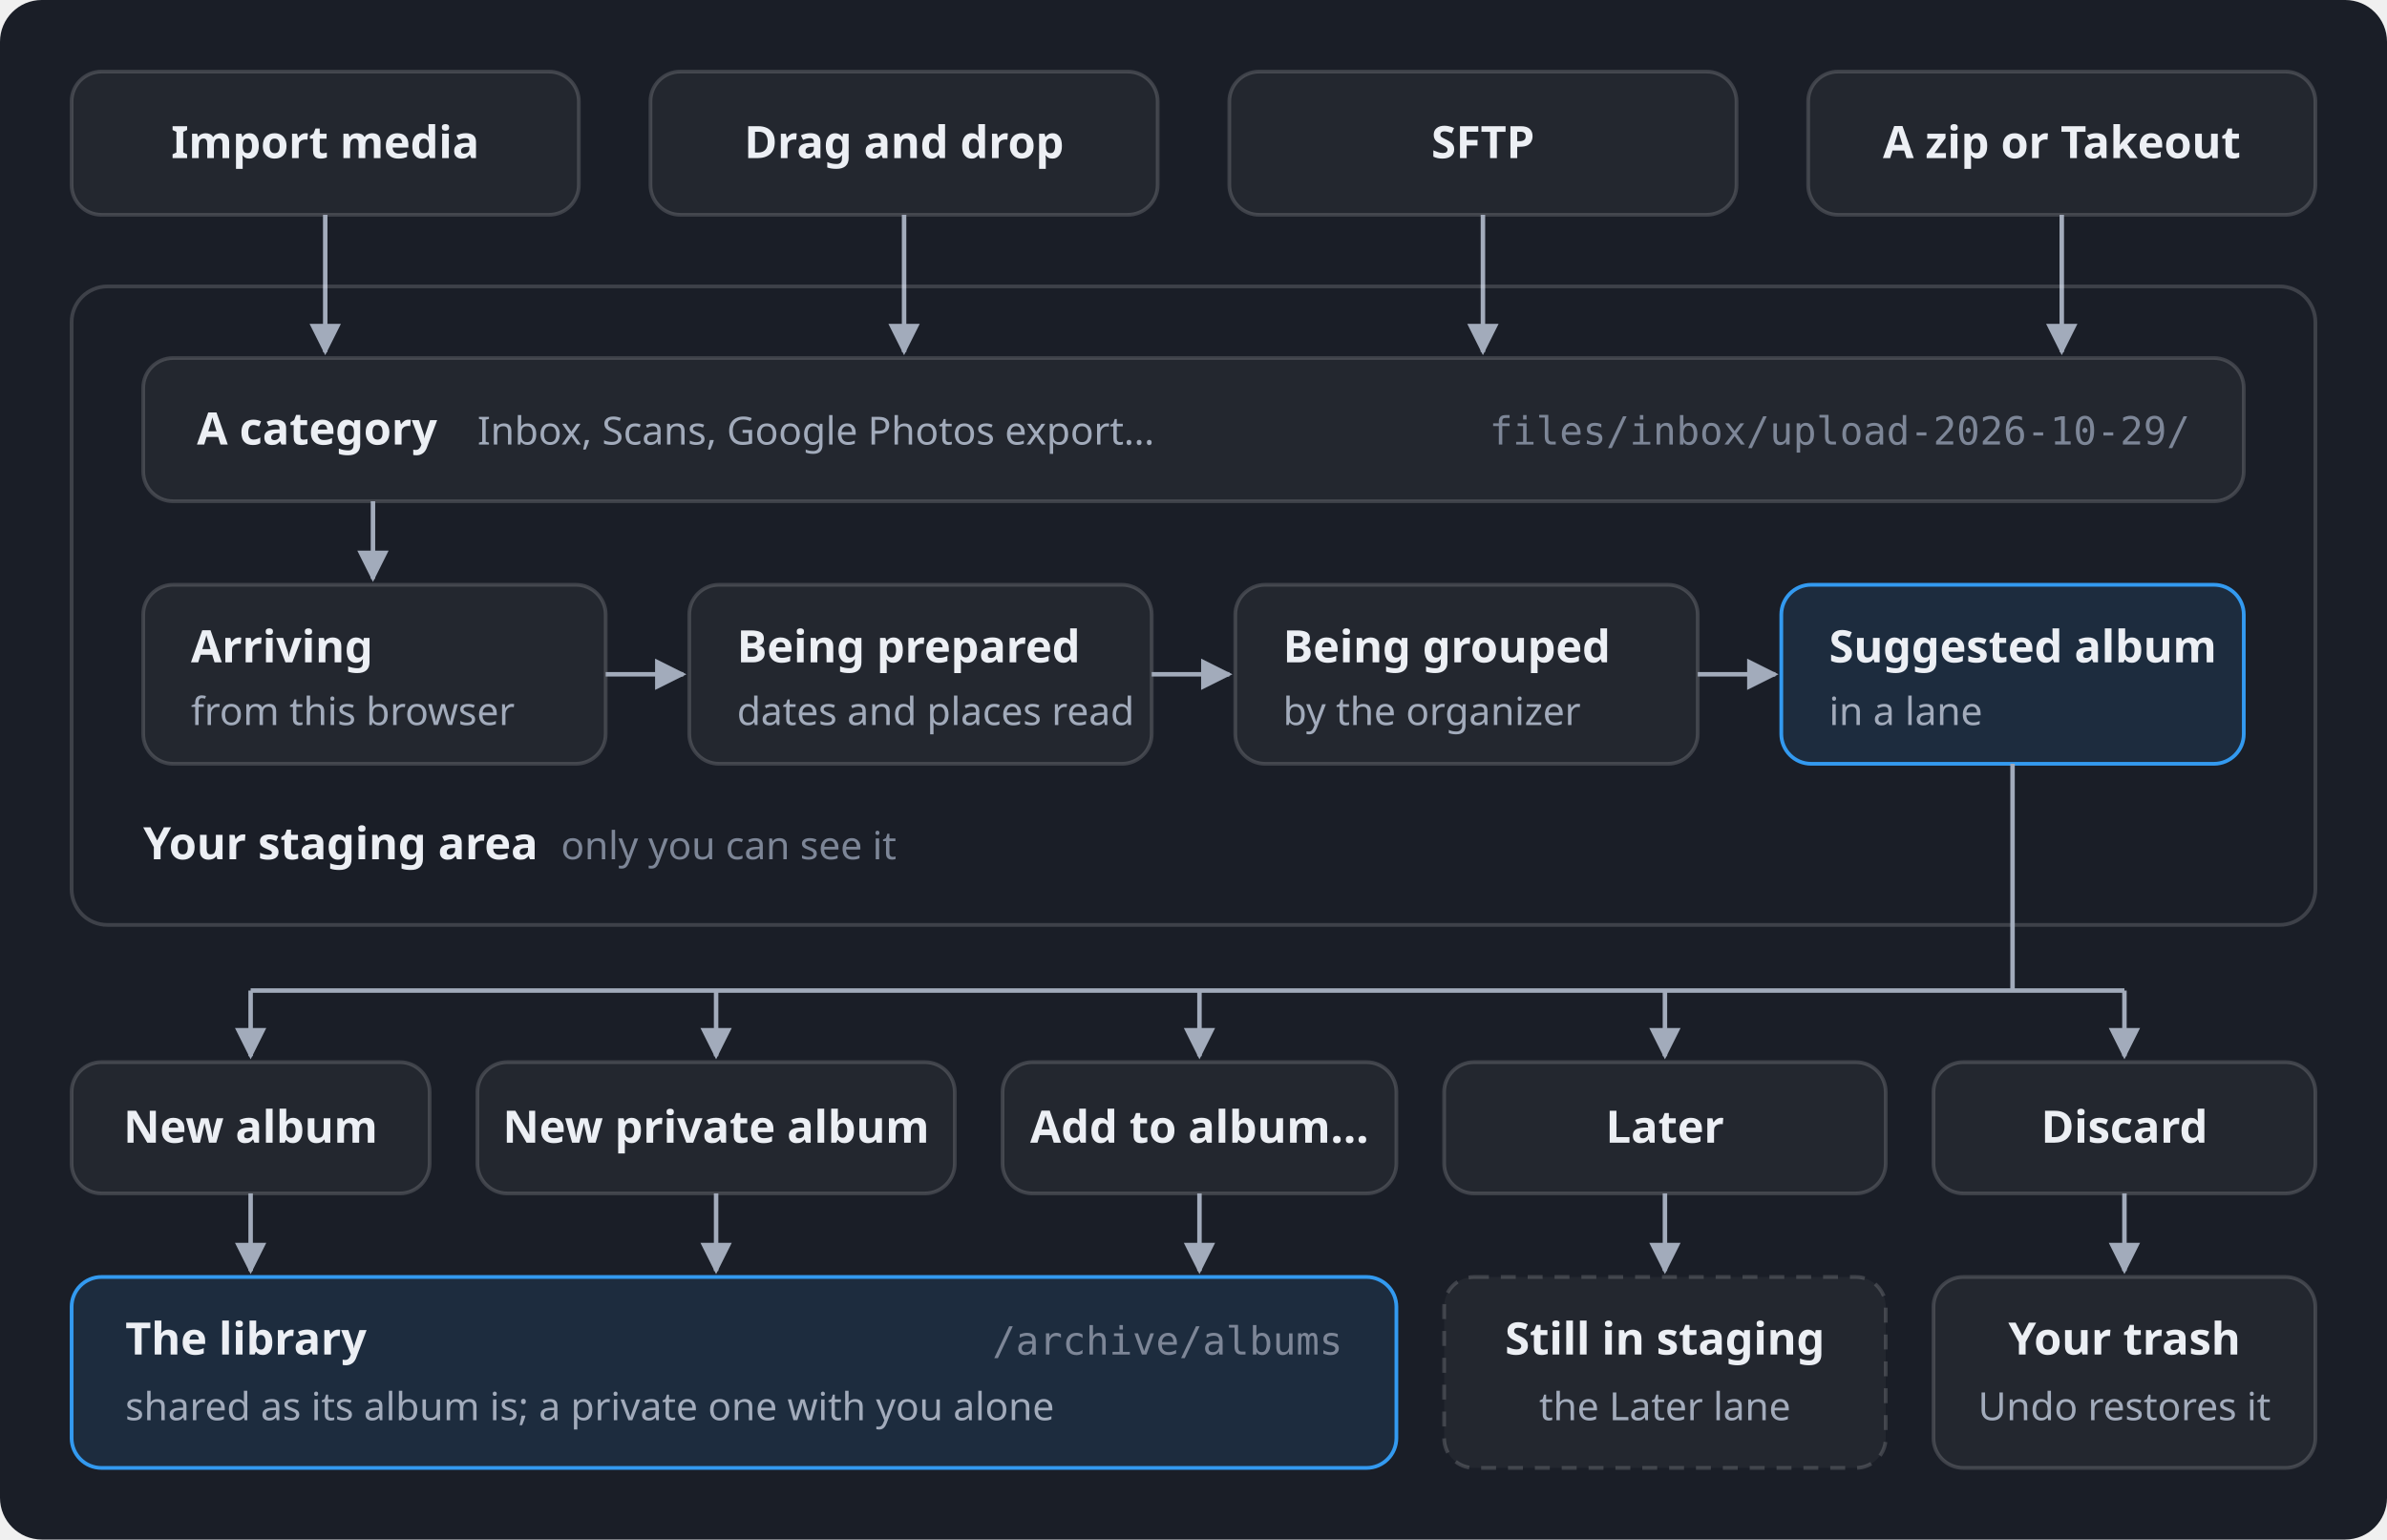
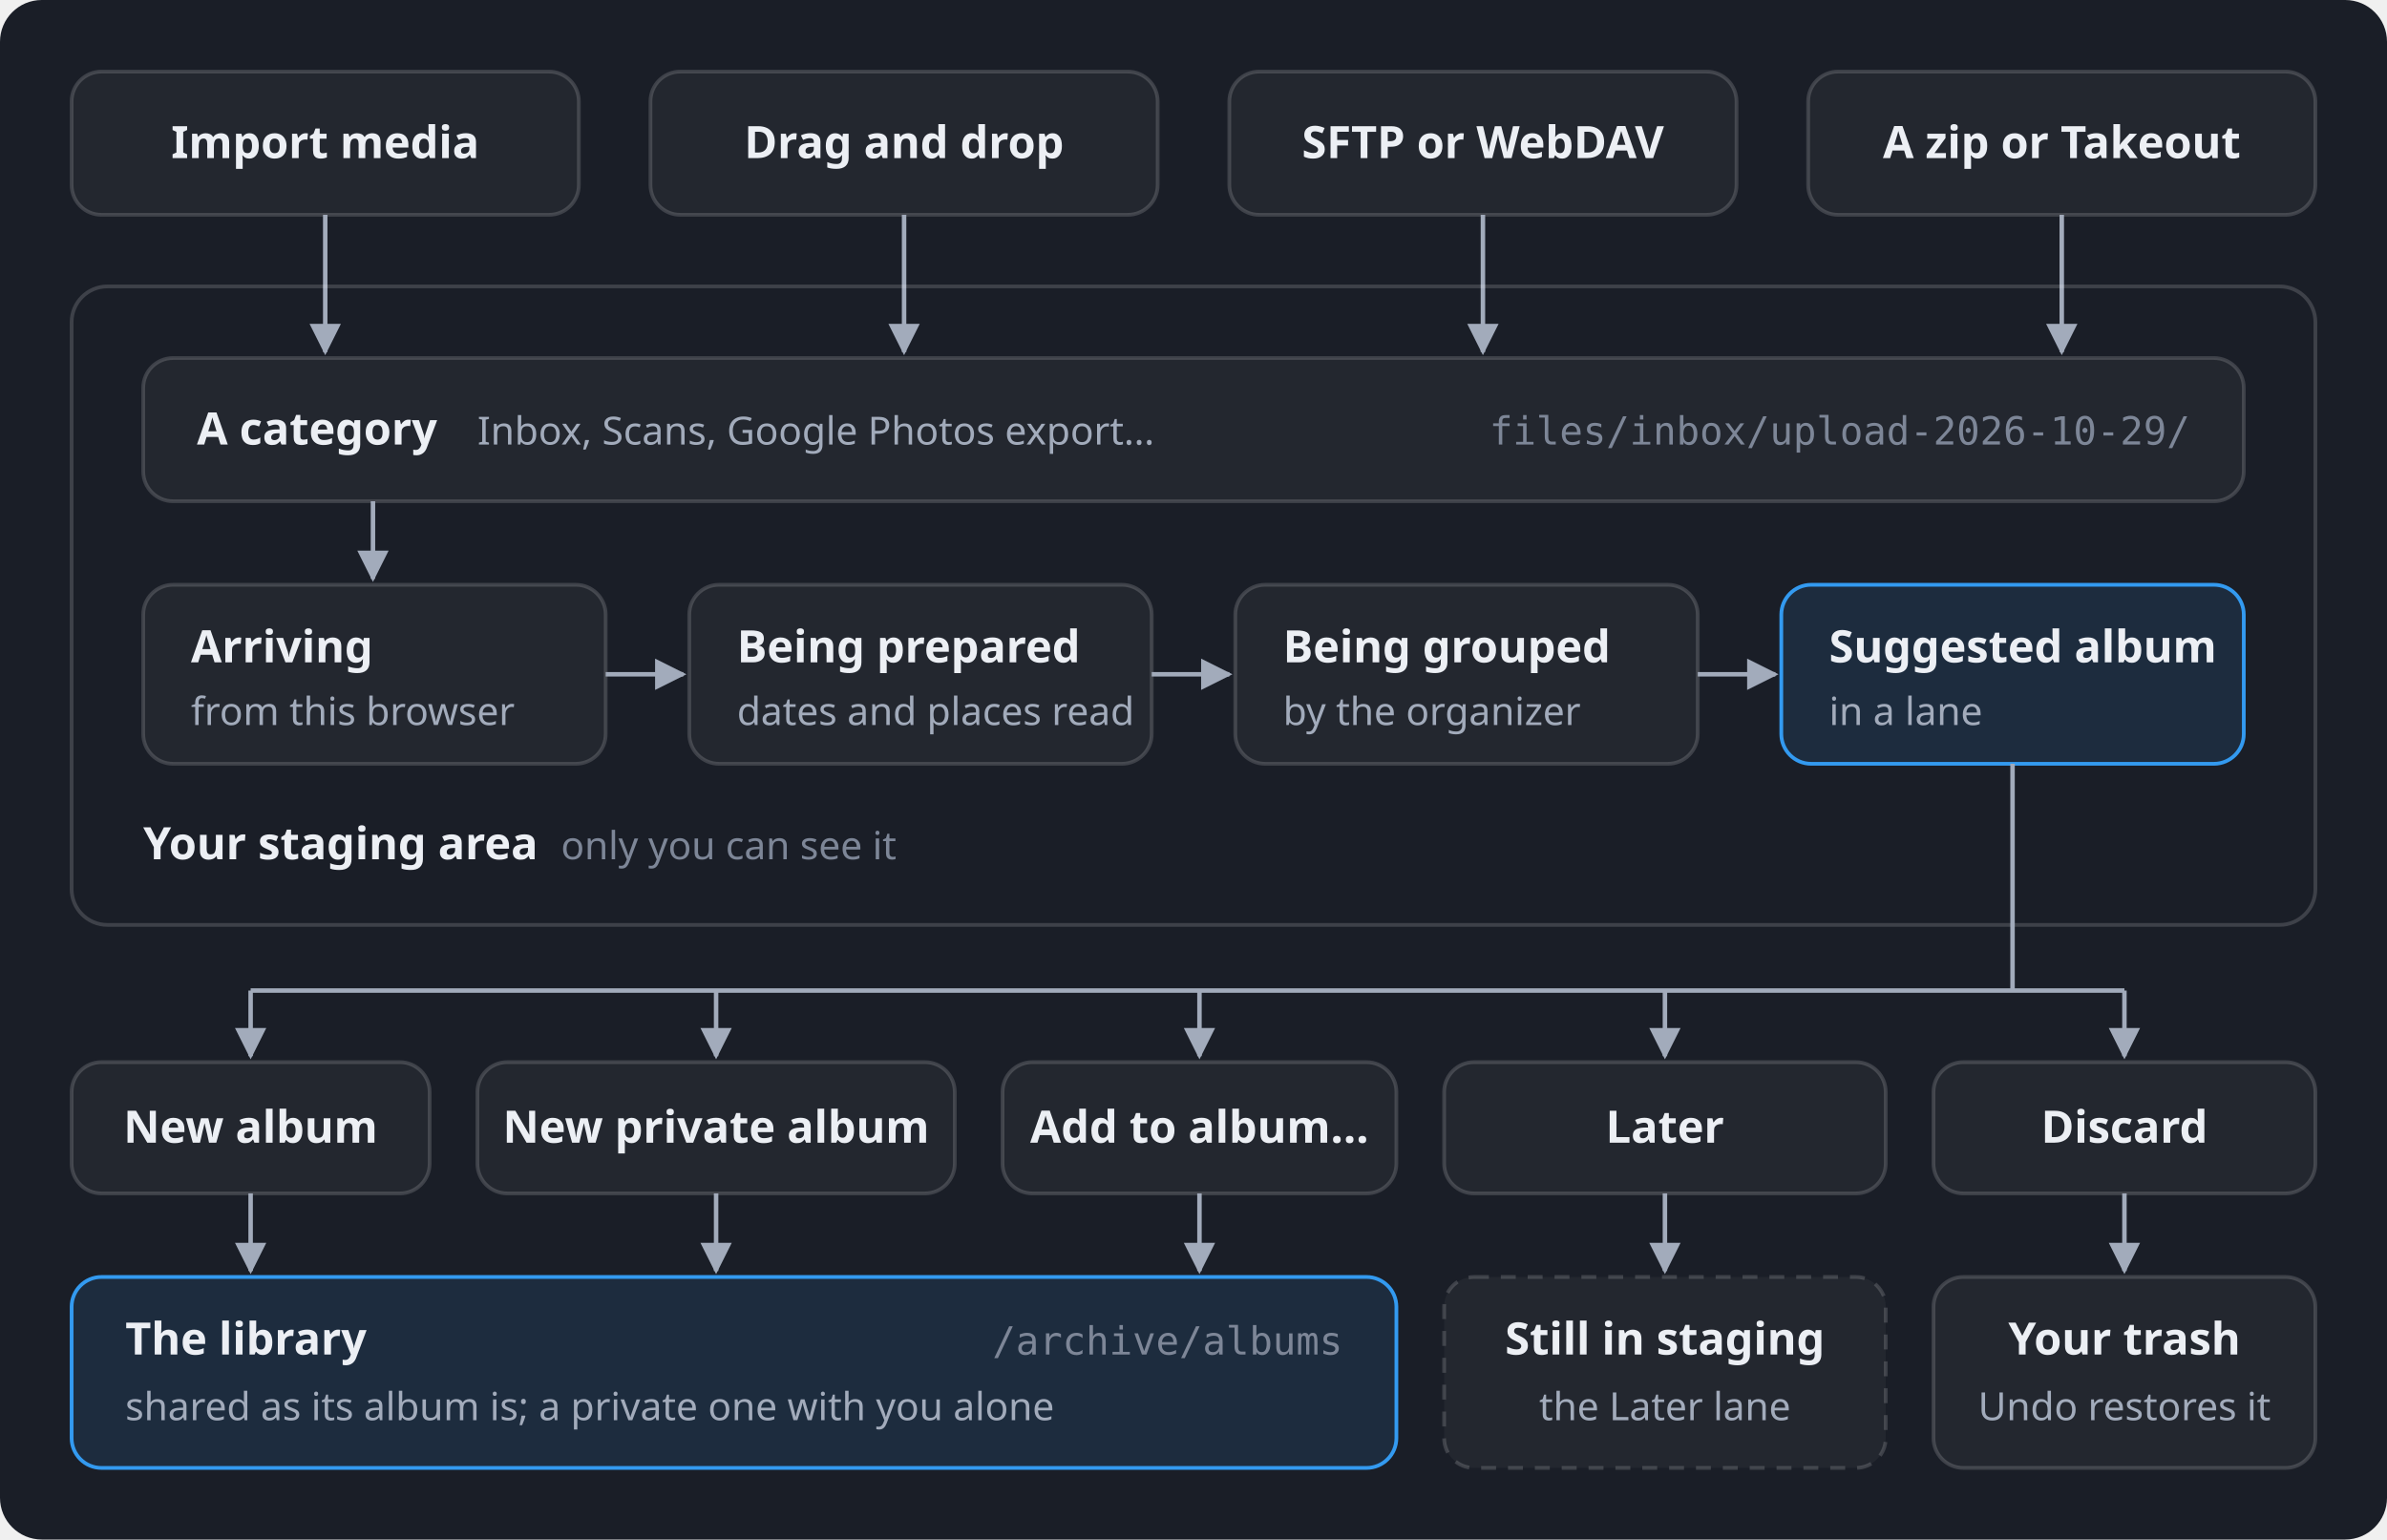
<svg xmlns="http://www.w3.org/2000/svg" viewBox="0 0 800 516" width="800" height="516">
  <defs>
    <marker id="staging-flow-arrow" viewBox="0 0 10 10" refX="9" refY="5" markerWidth="7" markerHeight="7" orient="auto-start-reverse">
      <path d="M0,0 L10,5 L0,10 z" fill="#a2abbb" />
    </marker>
  </defs>
  <rect width="800" height="516" rx="14" fill="#1a1e27" />
  <rect x="24" y="24" width="170" height="48" rx="10" fill="#ffffff" fill-opacity="0.04" stroke="#ffffff" stroke-opacity="0.16" stroke-width="1.25" />
  <text x="109" y="53" text-anchor="middle" font-family="Familjen Grotesk, ui-sans-serif, system-ui, sans-serif" font-size="15" font-weight="600" fill="#eceff4">Import media</text>
  <rect x="218" y="24" width="170" height="48" rx="10" fill="#ffffff" fill-opacity="0.04" stroke="#ffffff" stroke-opacity="0.16" stroke-width="1.25" />
  <text x="303" y="53" text-anchor="middle" font-family="Familjen Grotesk, ui-sans-serif, system-ui, sans-serif" font-size="15" font-weight="600" fill="#eceff4">Drag and drop</text>
  <rect x="412" y="24" width="170" height="48" rx="10" fill="#ffffff" fill-opacity="0.04" stroke="#ffffff" stroke-opacity="0.16" stroke-width="1.25" />
-   <text x="497" y="53" text-anchor="middle" font-family="Familjen Grotesk, ui-sans-serif, system-ui, sans-serif" font-size="15" font-weight="600" fill="#eceff4">SFTP</text>
+   <text x="497" y="53" text-anchor="middle" font-family="Familjen Grotesk, ui-sans-serif, system-ui, sans-serif" font-size="15" font-weight="600" fill="#eceff4">SFTP or WebDAV</text>
  <rect x="606" y="24" width="170" height="48" rx="10" fill="#ffffff" fill-opacity="0.04" stroke="#ffffff" stroke-opacity="0.16" stroke-width="1.25" />
  <text x="691" y="53" text-anchor="middle" font-family="Familjen Grotesk, ui-sans-serif, system-ui, sans-serif" font-size="15" font-weight="600" fill="#eceff4">A zip or Takeout</text>
  <line x1="109" y1="72" x2="109" y2="118" stroke="#a2abbb" stroke-width="1.5" marker-end="url(#staging-flow-arrow)" />
  <line x1="303" y1="72" x2="303" y2="118" stroke="#a2abbb" stroke-width="1.5" marker-end="url(#staging-flow-arrow)" />
  <line x1="497" y1="72" x2="497" y2="118" stroke="#a2abbb" stroke-width="1.5" marker-end="url(#staging-flow-arrow)" />
  <line x1="691" y1="72" x2="691" y2="118" stroke="#a2abbb" stroke-width="1.5" marker-end="url(#staging-flow-arrow)" />
  <rect x="24" y="96" width="752" height="214" rx="12" fill="none" stroke="#ffffff" stroke-opacity="0.16" stroke-width="1.25" />
  <rect x="48" y="120" width="704" height="48" rx="10" fill="#ffffff" fill-opacity="0.04" stroke="#ffffff" stroke-opacity="0.16" stroke-width="1.25" />
  <text x="66" y="149" font-family="Familjen Grotesk, ui-sans-serif, system-ui, sans-serif" font-size="15" font-weight="600" fill="#eceff4">A category</text>
  <text x="160" y="149" font-family="Familjen Grotesk, ui-sans-serif, system-ui, sans-serif" font-size="13" fill="#a2abbb">Inbox, Scans, Google Photos export…</text>
  <text x="734" y="149" text-anchor="end" font-family="Fragment Mono, ui-monospace, monospace" font-size="13" fill="#7d8697">files/inbox/upload-2026-10-29/</text>
  <line x1="125" y1="168" x2="125" y2="194" stroke="#a2abbb" stroke-width="1.5" marker-end="url(#staging-flow-arrow)" />
  <rect x="48" y="196" width="155" height="60" rx="10" fill="#ffffff" fill-opacity="0.04" stroke="#ffffff" stroke-opacity="0.16" stroke-width="1.25" />
  <text x="64" y="222" font-family="Familjen Grotesk, ui-sans-serif, system-ui, sans-serif" font-size="15" font-weight="600" fill="#eceff4">Arriving</text>
  <text x="64" y="243" font-family="Familjen Grotesk, ui-sans-serif, system-ui, sans-serif" font-size="13" fill="#a2abbb">from this browser</text>
  <rect x="231" y="196" width="155" height="60" rx="10" fill="#ffffff" fill-opacity="0.04" stroke="#ffffff" stroke-opacity="0.16" stroke-width="1.25" />
  <text x="247" y="222" font-family="Familjen Grotesk, ui-sans-serif, system-ui, sans-serif" font-size="15" font-weight="600" fill="#eceff4">Being prepared</text>
  <text x="247" y="243" font-family="Familjen Grotesk, ui-sans-serif, system-ui, sans-serif" font-size="13" fill="#a2abbb">dates and places read</text>
  <rect x="414" y="196" width="155" height="60" rx="10" fill="#ffffff" fill-opacity="0.04" stroke="#ffffff" stroke-opacity="0.16" stroke-width="1.25" />
  <text x="430" y="222" font-family="Familjen Grotesk, ui-sans-serif, system-ui, sans-serif" font-size="15" font-weight="600" fill="#eceff4">Being grouped</text>
  <text x="430" y="243" font-family="Familjen Grotesk, ui-sans-serif, system-ui, sans-serif" font-size="13" fill="#a2abbb">by the organizer</text>
  <rect x="597" y="196" width="155" height="60" rx="10" fill="#339af0" fill-opacity="0.12" stroke="#339af0" stroke-width="1.25" />
  <text x="613" y="222" font-family="Familjen Grotesk, ui-sans-serif, system-ui, sans-serif" font-size="15" font-weight="600" fill="#eceff4">Suggested album</text>
  <text x="613" y="243" font-family="Familjen Grotesk, ui-sans-serif, system-ui, sans-serif" font-size="13" fill="#a2abbb">in a lane</text>
  <line x1="203" y1="226" x2="229" y2="226" stroke="#a2abbb" stroke-width="1.5" marker-end="url(#staging-flow-arrow)" />
  <line x1="386" y1="226" x2="412" y2="226" stroke="#a2abbb" stroke-width="1.5" marker-end="url(#staging-flow-arrow)" />
  <line x1="569" y1="226" x2="595" y2="226" stroke="#a2abbb" stroke-width="1.5" marker-end="url(#staging-flow-arrow)" />
  <text x="48" y="288" font-family="Familjen Grotesk, ui-sans-serif, system-ui, sans-serif" font-size="15" font-weight="600" fill="#eceff4">Your staging area</text>
  <text x="188" y="288" font-family="Familjen Grotesk, ui-sans-serif, system-ui, sans-serif" font-size="13" fill="#7d8697">only you can see it</text>
  <path d="M674.5 256 V332 M84 332 H712" fill="none" stroke="#a2abbb" stroke-width="1.5" />
  <line x1="84" y1="332" x2="84" y2="354" stroke="#a2abbb" stroke-width="1.5" marker-end="url(#staging-flow-arrow)" />
  <line x1="240" y1="332" x2="240" y2="354" stroke="#a2abbb" stroke-width="1.5" marker-end="url(#staging-flow-arrow)" />
  <line x1="402" y1="332" x2="402" y2="354" stroke="#a2abbb" stroke-width="1.5" marker-end="url(#staging-flow-arrow)" />
  <line x1="558" y1="332" x2="558" y2="354" stroke="#a2abbb" stroke-width="1.5" marker-end="url(#staging-flow-arrow)" />
  <line x1="712" y1="332" x2="712" y2="354" stroke="#a2abbb" stroke-width="1.5" marker-end="url(#staging-flow-arrow)" />
  <rect x="24" y="356" width="120" height="44" rx="10" fill="#ffffff" fill-opacity="0.04" stroke="#ffffff" stroke-opacity="0.16" stroke-width="1.25" />
  <text x="84" y="383" text-anchor="middle" font-family="Familjen Grotesk, ui-sans-serif, system-ui, sans-serif" font-size="15" font-weight="600" fill="#eceff4">New album</text>
  <rect x="160" y="356" width="160" height="44" rx="10" fill="#ffffff" fill-opacity="0.04" stroke="#ffffff" stroke-opacity="0.16" stroke-width="1.25" />
  <text x="240" y="383" text-anchor="middle" font-family="Familjen Grotesk, ui-sans-serif, system-ui, sans-serif" font-size="15" font-weight="600" fill="#eceff4">New private album</text>
  <rect x="336" y="356" width="132" height="44" rx="10" fill="#ffffff" fill-opacity="0.04" stroke="#ffffff" stroke-opacity="0.16" stroke-width="1.25" />
  <text x="402" y="383" text-anchor="middle" font-family="Familjen Grotesk, ui-sans-serif, system-ui, sans-serif" font-size="15" font-weight="600" fill="#eceff4">Add to album…</text>
  <rect x="484" y="356" width="148" height="44" rx="10" fill="#ffffff" fill-opacity="0.04" stroke="#ffffff" stroke-opacity="0.16" stroke-width="1.25" />
  <text x="558" y="383" text-anchor="middle" font-family="Familjen Grotesk, ui-sans-serif, system-ui, sans-serif" font-size="15" font-weight="600" fill="#eceff4">Later</text>
  <rect x="648" y="356" width="128" height="44" rx="10" fill="#ffffff" fill-opacity="0.04" stroke="#ffffff" stroke-opacity="0.16" stroke-width="1.25" />
  <text x="712" y="383" text-anchor="middle" font-family="Familjen Grotesk, ui-sans-serif, system-ui, sans-serif" font-size="15" font-weight="600" fill="#eceff4">Discard</text>
  <line x1="84" y1="400" x2="84" y2="426" stroke="#a2abbb" stroke-width="1.5" marker-end="url(#staging-flow-arrow)" />
  <line x1="240" y1="400" x2="240" y2="426" stroke="#a2abbb" stroke-width="1.5" marker-end="url(#staging-flow-arrow)" />
  <line x1="402" y1="400" x2="402" y2="426" stroke="#a2abbb" stroke-width="1.5" marker-end="url(#staging-flow-arrow)" />
  <line x1="558" y1="400" x2="558" y2="426" stroke="#a2abbb" stroke-width="1.5" marker-end="url(#staging-flow-arrow)" />
  <line x1="712" y1="400" x2="712" y2="426" stroke="#a2abbb" stroke-width="1.5" marker-end="url(#staging-flow-arrow)" />
  <rect x="24" y="428" width="444" height="64" rx="10" fill="#339af0" fill-opacity="0.12" stroke="#339af0" stroke-width="1.25" />
  <text x="42" y="454" font-family="Familjen Grotesk, ui-sans-serif, system-ui, sans-serif" font-size="15" font-weight="600" fill="#eceff4">The library</text>
  <text x="450" y="454" text-anchor="end" font-family="Fragment Mono, ui-monospace, monospace" font-size="13" fill="#7d8697">/archive/albums</text>
  <text x="42" y="476" font-family="Familjen Grotesk, ui-sans-serif, system-ui, sans-serif" font-size="13" fill="#a2abbb">shared as its album is; a private one with you alone</text>
  <rect x="484" y="428" width="148" height="64" rx="10" fill="#ffffff" fill-opacity="0.04" stroke="#ffffff" stroke-opacity="0.16" stroke-width="1.25" stroke-dasharray="5 4" />
  <text x="558" y="454" text-anchor="middle" font-family="Familjen Grotesk, ui-sans-serif, system-ui, sans-serif" font-size="15" font-weight="600" fill="#eceff4">Still in staging</text>
  <text x="558" y="476" text-anchor="middle" font-family="Familjen Grotesk, ui-sans-serif, system-ui, sans-serif" font-size="13" fill="#a2abbb">the Later lane</text>
  <rect x="648" y="428" width="128" height="64" rx="10" fill="#ffffff" fill-opacity="0.04" stroke="#ffffff" stroke-opacity="0.16" stroke-width="1.25" />
  <text x="712" y="454" text-anchor="middle" font-family="Familjen Grotesk, ui-sans-serif, system-ui, sans-serif" font-size="15" font-weight="600" fill="#eceff4">Your trash</text>
  <text x="712" y="476" text-anchor="middle" font-family="Familjen Grotesk, ui-sans-serif, system-ui, sans-serif" font-size="13" fill="#a2abbb">Undo restores it</text>
</svg>
